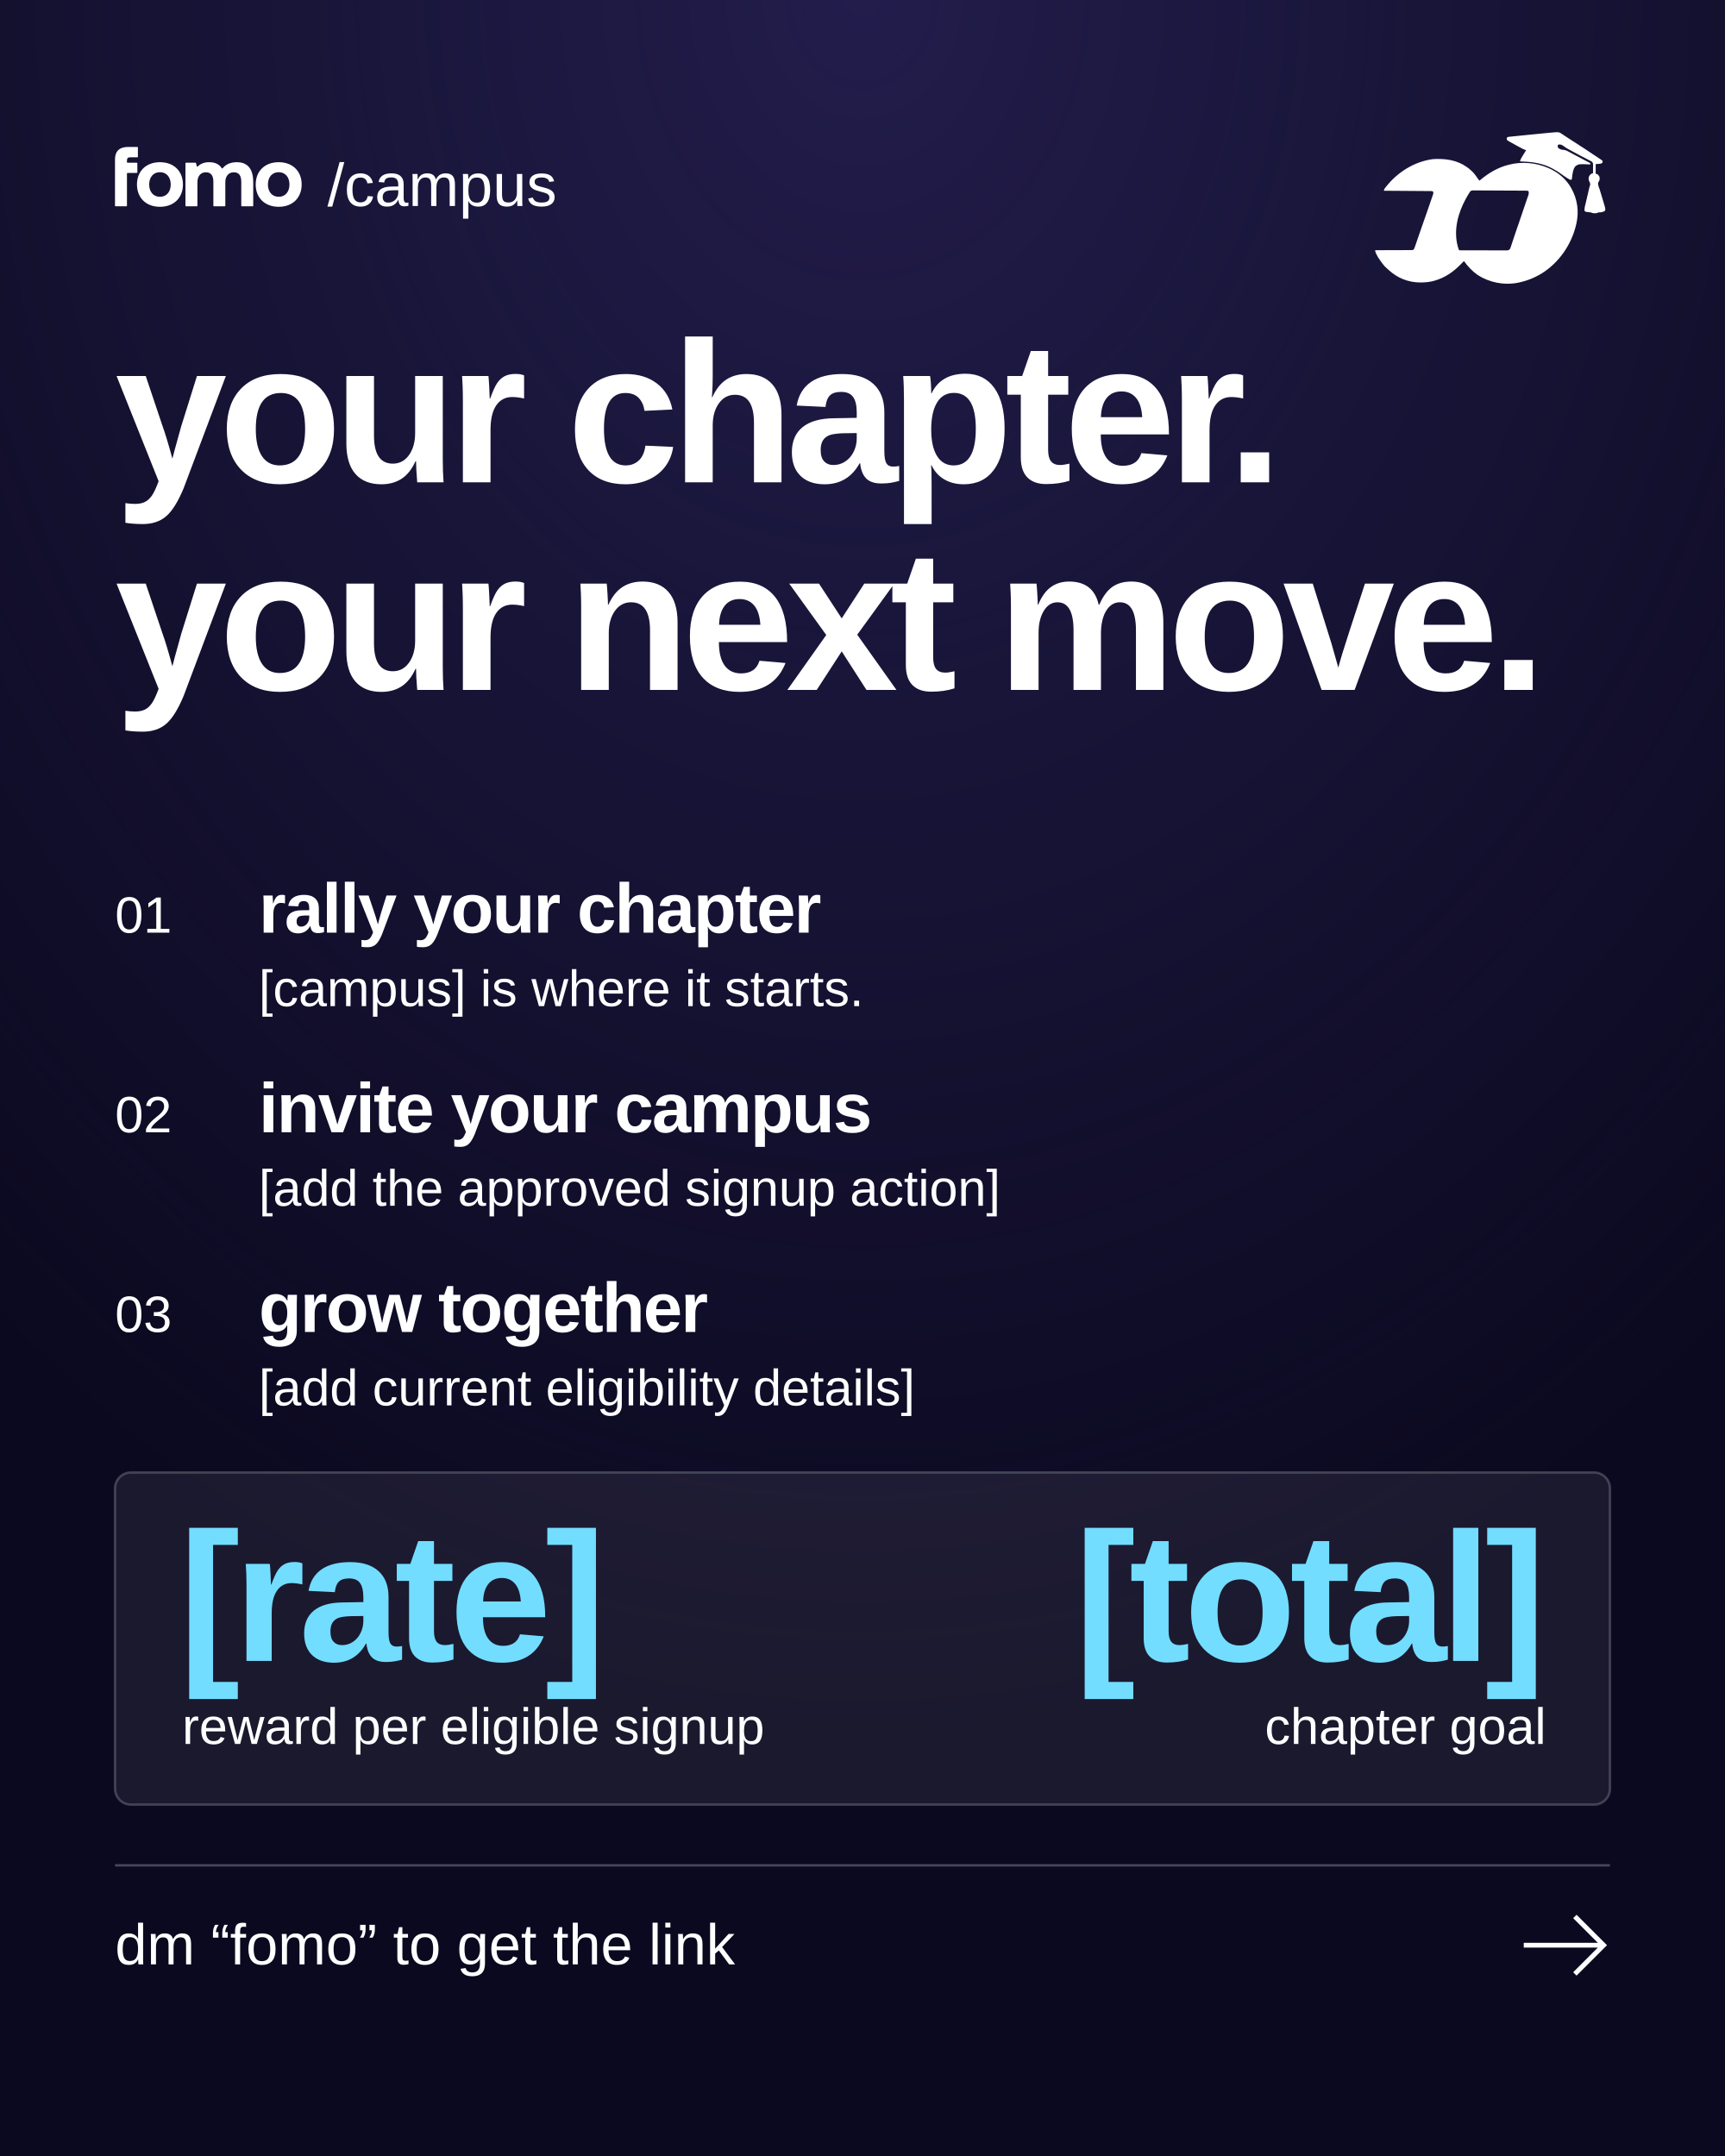
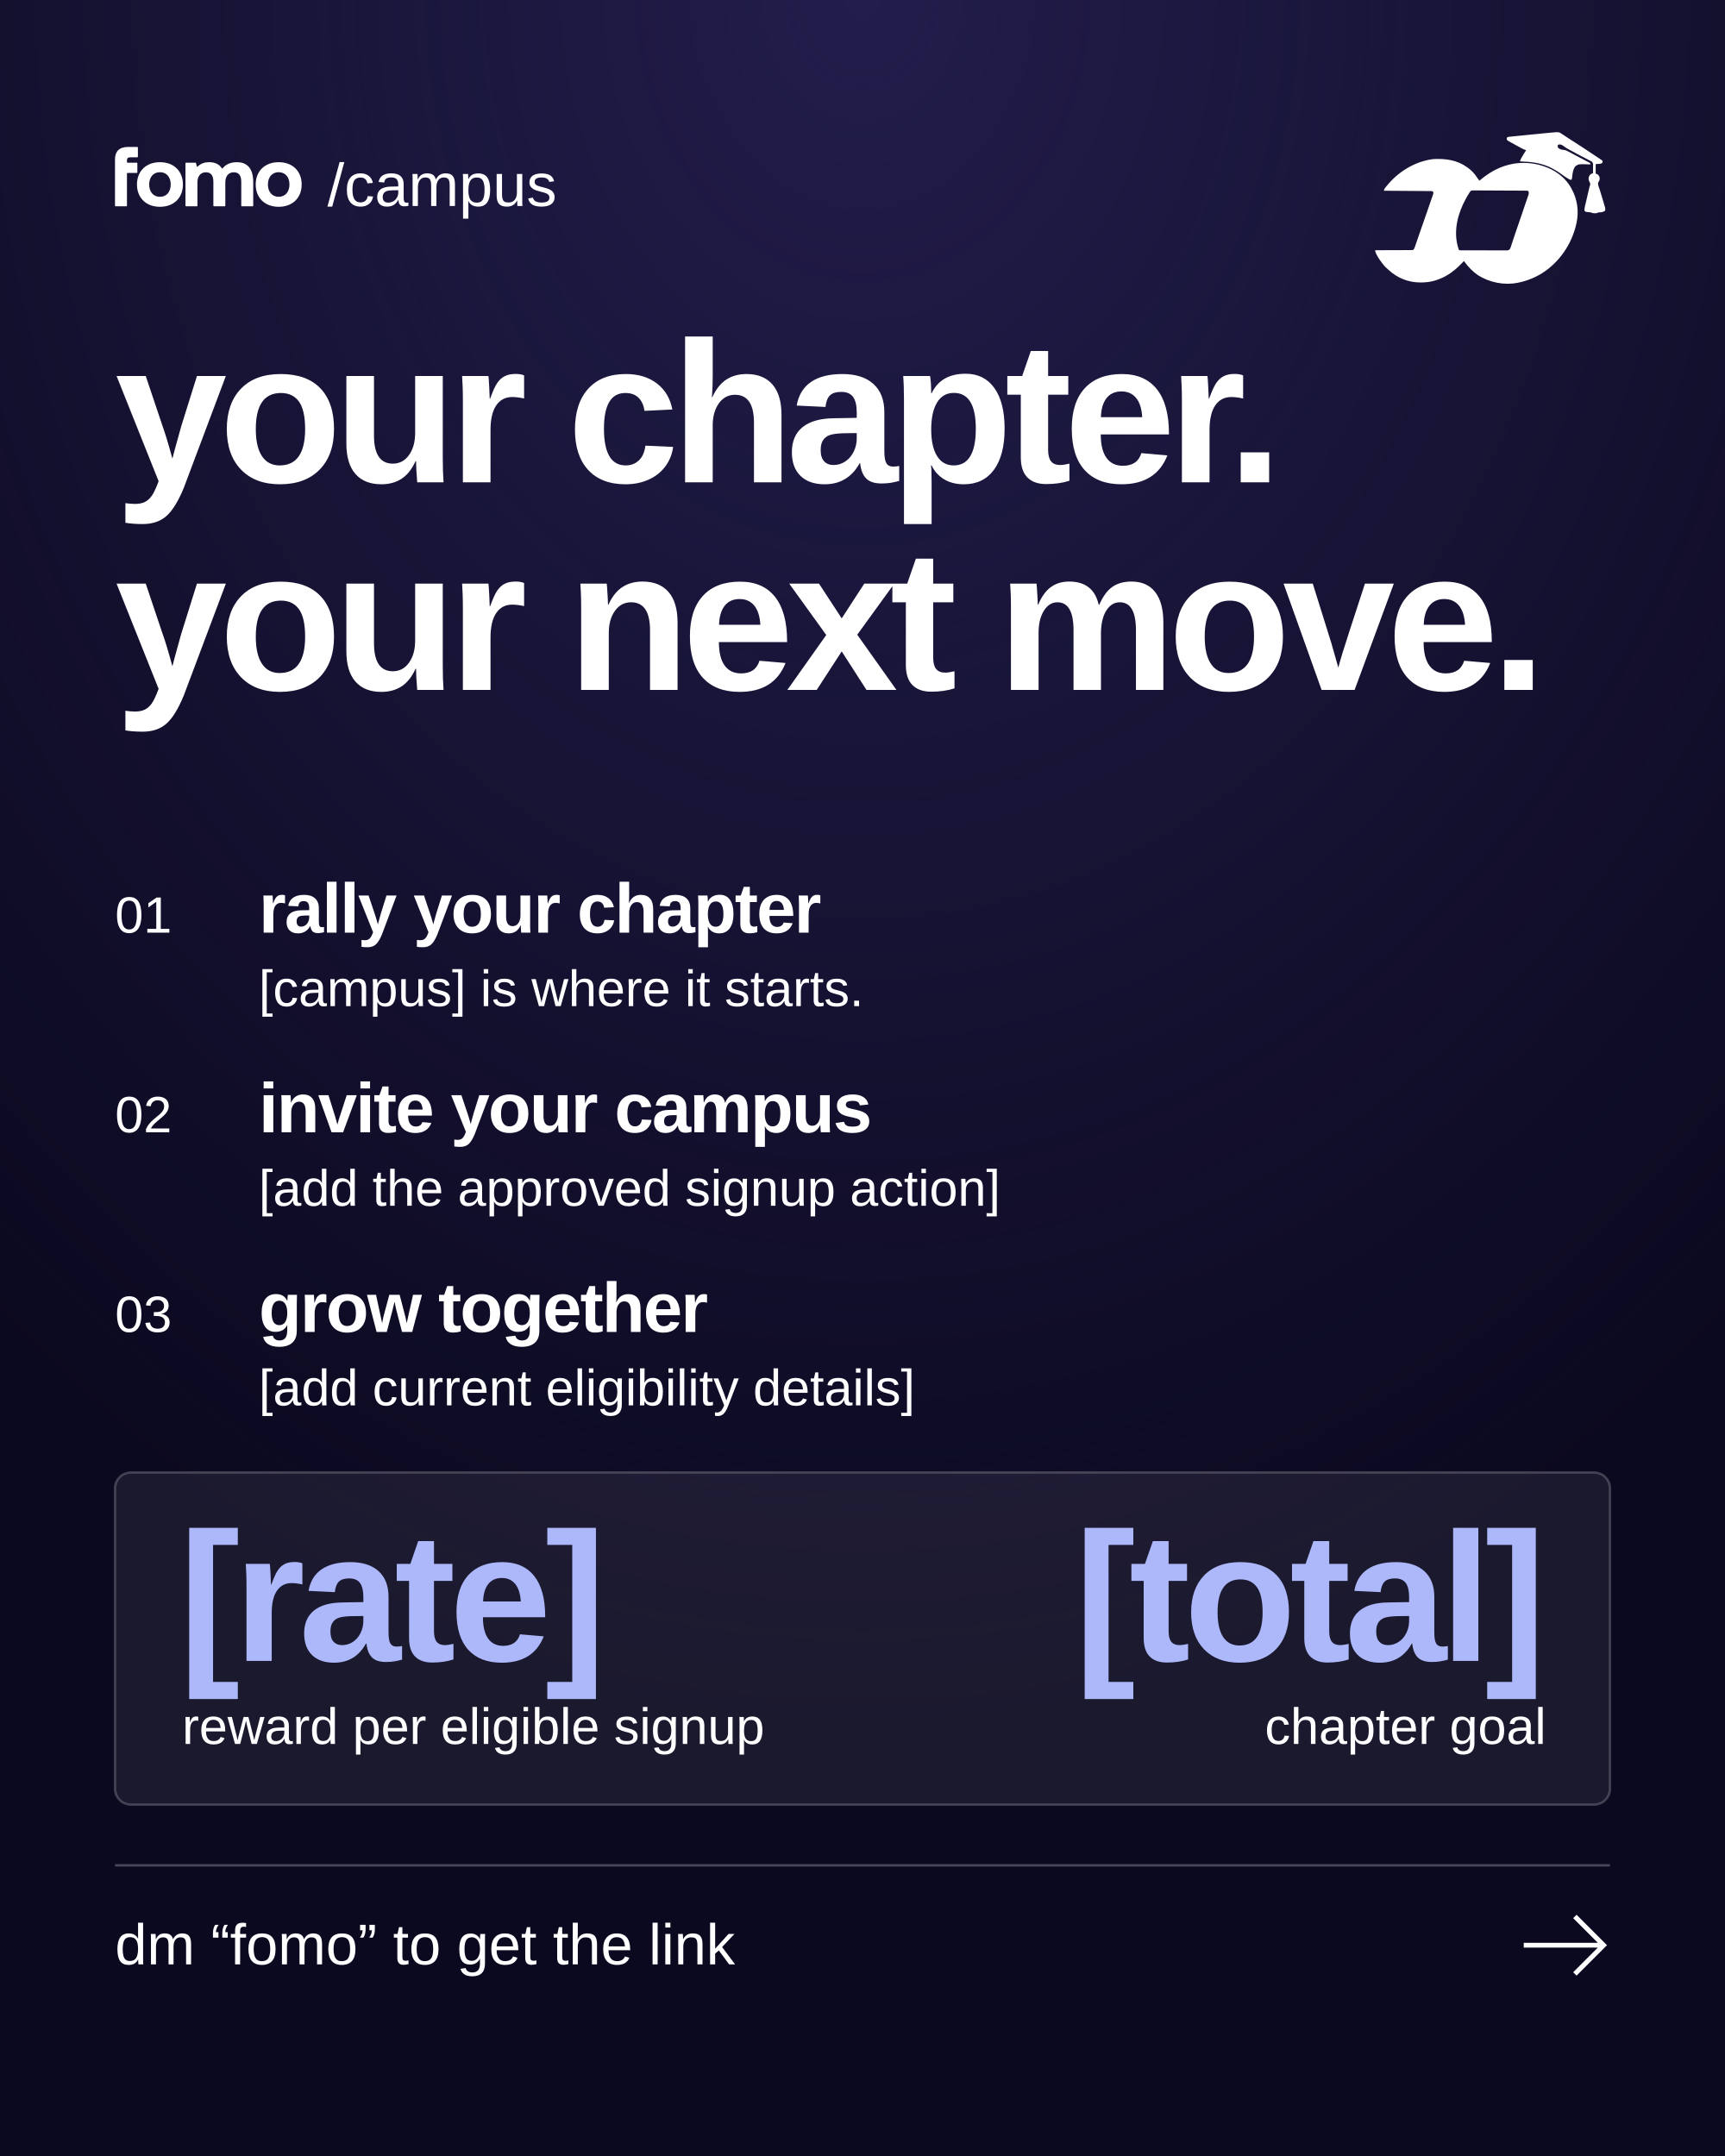
<svg xmlns="http://www.w3.org/2000/svg" xmlns:xlink="http://www.w3.org/1999/xlink" width="1080" height="1350" viewBox="0 0 1080 1350" role="img" aria-labelledby="title description">
  <defs>
    <style>text{font-family:Aeonik,Arial,sans-serif}</style>
    <symbol id="fomo-campus-mark" viewBox="0 0 620 415">
      <g fill="currentColor" fill-rule="evenodd">
        <path d="M0 0 C0.381 0.25 0.381 0.25 2.306 1.515 C3.878 2.55 5.442 3.598 6.998 4.657 C9.732 6.515 12.509 8.298 15.292 10.079 C17.399 11.43 19.495 12.796 21.59 14.164 C24.88 16.307 28.187 18.422 31.504 20.523 C49.106 31.686 66.441 43.242 83.757 54.843 C87.17 57.13 90.585 59.413 94.013 61.676 C94.574 62.047 95.136 62.418 95.714 62.8 C97.17 63.763 98.628 64.722 100.087 65.682 C102.25 67.187 102.25 67.187 104.25 69.188 C104.125 71.688 104.125 71.688 103.25 74.188 C99.92 76.466 96.412 76.605 92.5 76.812 C91.469 76.874 91.469 76.874 86.25 77.188 C86.25 85.438 86.25 93.688 86.25 102.188 C87.57 102.517 88.89 102.847 90.25 103.188 C93.186 105.388 95.078 107.671 96.25 111.188 C96.961 116.546 96.293 120.019 93.027 124.352 C90.708 129.829 95.015 138.1 96.688 143.375 C99.934 153.769 103.084 164.192 106.126 174.648 C106.582 176.211 107.043 177.773 107.508 179.334 C108.163 181.539 108.804 183.747 109.441 185.957 C109.64 186.614 109.838 187.272 110.043 187.949 C111.102 191.689 111.539 194.473 110.25 198.188 C104.979 201.712 99.412 202.434 93.25 202.188 C92.944 202.349 92.944 202.349 91.395 203.164 C88.732 204.435 86.752 204.454 83.812 204.438 C82.886 204.443 81.959 204.448 81.004 204.453 C78.072 204.17 75.954 203.315 73.25 202.188 C71.039 201.879 71.039 201.879 68.875 201.75 C59.926 200.789 59.926 200.789 57.25 198.188 C56.676 190.935 59.254 183.051 60.902 176.047 C61.166 174.91 61.428 173.773 61.691 172.635 C62.238 170.271 62.788 167.908 63.343 165.546 C64.049 162.533 64.748 159.518 65.444 156.502 C66.114 153.6 66.79 150.698 67.465 147.797 C67.589 147.259 67.589 147.259 68.219 144.539 C70.17 136.237 70.17 136.237 71.436 132.618 C72.439 129.624 72.221 128.175 71.25 125.188 C70.734 124.259 70.219 123.331 69.688 122.375 C67.648 117.853 67.231 113.939 68.977 109.227 C71.014 105.3 73.119 103.036 77.25 101.188 C77.91 101.188 78.57 101.188 79.25 101.188 C79.33 97.308 79.35 93.434 79.317 89.554 C79.314 88.237 79.327 86.92 79.356 85.603 C79.581 74.805 79.581 74.805 76.586 71.166 C74.22 69.539 71.868 68.365 69.25 67.188 C67.39 66.189 65.532 65.186 63.676 64.18 C62.166 63.406 60.657 62.632 59.143 61.865 C56.393 60.469 53.652 59.054 50.91 57.641 C50.353 57.354 49.796 57.067 49.223 56.772 C41.778 52.927 34.443 48.882 27.102 44.844 C24.172 43.233 21.236 41.643 18.273 40.094 C12.833 37.246 7.855 34.277 3.02 30.48 C-0.601 27.835 -4.037 26.039 -8.625 26.438 C-10.75 27.188 -10.75 27.188 -11.75 28.188 C-12.125 31 -12.125 31 -11.75 34.188 C-7.513 38.673 -2.735 40.104 3.273 40.398 C9.259 41.042 13.924 43.743 19.125 46.625 C20.657 47.45 22.189 48.275 23.722 49.099 C25.262 49.929 26.798 50.767 28.334 51.605 C31.714 53.44 35.119 55.223 38.531 56.998 C41.6 58.598 44.657 60.22 47.714 61.844 C50.058 63.086 52.407 64.318 54.756 65.549 C57.322 66.898 59.879 68.263 62.438 69.625 C62.925 69.879 62.925 69.879 65.395 71.166 C66.289 71.646 67.184 72.126 68.105 72.621 C68.906 73.044 69.707 73.468 70.532 73.904 C71.099 74.328 71.666 74.751 72.25 75.188 C72.25 76.177 72.25 77.168 72.25 78.188 C71.151 78.125 70.052 78.063 68.92 77.999 C43.085 76.883 43.085 76.883 34.25 82.188 C27.439 89.664 26.212 102.172 25.144 111.841 C24.906 113.925 24.906 113.925 24.25 117.188 C21.25 118.188 21.25 118.188 18.527 116.992 C17.406 116.363 16.294 115.718 15.188 115.062 C14.58 114.71 13.972 114.357 13.346 113.994 C8.089 110.861 3.173 107.315 -1.75 103.688 C-9.148 98.237 -16.625 93.466 -24.75 89.188 C-25.316 88.881 -25.883 88.575 -26.466 88.259 C-52.526 74.198 -80.598 71.188 -109.75 70.188 C-108.162 64.183 -104.98 59.26 -101.75 54 C-101.203 53.098 -100.657 52.197 -100.094 51.268 C-95.861 44.3 -95.861 44.3 -93.75 41.188 C-94.612 40.923 -95.473 40.659 -96.361 40.387 C-99.744 39.256 -102.842 37.695 -105.969 35.992 C-106.545 35.683 -107.121 35.375 -107.714 35.056 C-109.562 34.063 -111.406 33.063 -113.25 32.062 C-114.516 31.379 -115.782 30.696 -117.048 30.013 C-123.518 26.517 -129.979 23.004 -136.375 19.375 C-136.646 19.222 -136.646 19.222 -138.018 18.447 C-140.228 17.172 -141.932 16.005 -143.75 14.188 C-144 11.688 -144 11.688 -143.75 9.188 C-141.368 6.806 -140.56 6.841 -137.29 6.505 C-136.35 6.404 -135.41 6.303 -134.442 6.199 C-133.924 6.148 -133.924 6.148 -131.301 5.891 C-130.209 5.776 -129.117 5.662 -127.991 5.545 C-124.98 5.23 -121.968 4.927 -118.955 4.627 C-116.426 4.374 -113.899 4.115 -111.371 3.855 C-103.213 3.02 -95.052 2.208 -86.891 1.4 C-84.737 1.186 -82.584 0.972 -80.43 0.757 C-71.143 -0.17 -61.855 -1.084 -52.566 -1.986 C-50.513 -2.186 -48.46 -2.388 -46.408 -2.591 C-43.148 -2.912 -39.887 -3.226 -36.627 -3.536 C-34.875 -3.703 -33.123 -3.877 -31.372 -4.051 C-8.751 -6.169 -8.751 -6.169 0 0 Z " fill="currentColor" transform="translate(496.75,16.8125)" id="graduation-cap" />
        <path d="M0 0 C0.334 -0.005 0.334 -0.005 2.026 -0.03 C35.306 -0.419 64.488 6.477 89.801 29.238 C90.184 29.581 90.184 29.581 92.125 31.312 C98.284 37.128 102.994 43.789 107.761 50.741 C109.059 52.61 110.417 54.431 111.801 56.238 C112.456 55.693 113.11 55.148 113.785 54.586 C135.692 36.436 158.906 22.309 186.801 15.238 C187.536 15.044 188.272 14.849 189.029 14.648 C222.008 6.26 258.766 9.745 289.801 23.238 C290.489 23.536 291.178 23.833 291.887 24.14 C315.49 34.578 335.991 51.705 348.801 74.238 C349.161 74.872 349.521 75.506 349.893 76.159 C365.526 104.281 369.958 135.83 362.801 167.238 C362.629 167.999 362.458 168.76 362.281 169.544 C350.348 221.049 318.521 267.61 273.594 295.941 C254.204 307.791 234.057 315.773 211.801 320.238 C211.502 320.298 211.502 320.298 209.992 320.602 C174.894 327.278 137.487 319.563 107.488 300.426 C93.103 290.303 82.155 278.326 71.801 264.238 C68.857 267.165 65.943 270.117 63.051 273.094 C43.793 292.806 22.475 307.371 -4.262 314.988 C-4.609 315.088 -4.609 315.088 -6.369 315.591 C-17.371 318.551 -28.393 319.631 -39.762 319.613 C-40.365 319.613 -40.969 319.612 -41.591 319.612 C-72.15 319.486 -100.351 308.257 -122.715 287.512 C-124.06 286.281 -125.416 285.061 -126.829 283.909 C-131.425 280.147 -135.019 276.047 -138.574 271.301 C-138.854 270.931 -138.854 270.931 -140.267 269.058 C-147.312 259.582 -155.16 248.829 -158.199 237.238 C-157.199 236.238 -157.199 236.238 -155.554 236.114 C-155.195 236.114 -155.195 236.114 -153.379 236.114 C-152.557 236.111 -151.735 236.109 -150.889 236.106 C-149.981 236.108 -149.073 236.11 -148.137 236.112 C-147.662 236.111 -147.662 236.111 -145.255 236.107 C-143.182 236.103 -141.109 236.101 -139.036 236.1 C-134.637 236.097 -130.239 236.075 -125.84 236.055 C-117.64 236.017 -109.441 235.985 -101.241 235.988 C-95.547 235.99 -89.853 235.965 -84.159 235.926 C-81.984 235.915 -79.81 235.914 -77.635 235.922 C-74.596 235.931 -71.559 235.91 -68.52 235.882 C-67.616 235.892 -66.712 235.902 -65.781 235.913 C-63.48 235.874 -61.431 235.795 -59.199 235.238 C-57.222 232.975 -57.222 232.975 -56.199 230.238 C-56.049 229.877 -56.049 229.877 -55.287 228.046 C-55.034 227.307 -54.781 226.568 -54.52 225.807 C-54.225 224.954 -53.929 224.101 -53.625 223.222 C-53.313 222.303 -53.001 221.384 -52.68 220.438 C-52.345 219.467 -52.01 218.496 -51.665 217.495 C-50.567 214.307 -49.477 211.116 -48.387 207.926 C-47.618 205.689 -46.848 203.452 -46.078 201.216 C-45.688 200.085 -45.299 198.955 -44.91 197.824 C-44.717 197.263 -44.523 196.703 -44.324 196.125 C-43.737 194.417 -43.149 192.708 -42.562 191 C-39.445 181.928 -36.273 172.877 -33.085 163.829 C-30.438 156.305 -27.818 148.772 -25.199 141.238 C-25.01 140.693 -25.01 140.693 -24.05 137.935 C-21.733 131.275 -19.426 124.611 -17.137 117.941 C-16.101 114.925 -15.062 111.911 -14.015 108.9 C-12.847 105.543 -11.696 102.18 -10.547 98.816 C-10.192 97.805 -9.838 96.793 -9.473 95.751 C-9.315 95.284 -9.315 95.284 -8.516 92.923 C-8.236 92.111 -7.956 91.299 -7.668 90.462 C-7.144 87.979 -7.261 86.586 -8.199 84.238 C-10.694 82.991 -12.393 83.1 -15.185 83.08 C-16.24 83.07 -17.294 83.06 -18.381 83.05 C-19.554 83.044 -20.727 83.039 -21.901 83.033 C-23.133 83.023 -24.364 83.013 -25.596 83.003 C-28.945 82.976 -32.294 82.955 -35.643 82.935 C-39.141 82.913 -42.639 82.886 -46.137 82.859 C-52.764 82.809 -59.39 82.764 -66.016 82.721 C-73.559 82.672 -81.102 82.617 -88.645 82.561 C-104.163 82.447 -119.681 82.341 -135.199 82.238 C-135.199 78.256 -133.316 76.355 -130.949 73.363 C-130.725 73.077 -130.725 73.077 -129.591 71.629 C-99.67 33.987 -57.047 7.132 -9.063 0.45 C-6.043 0.107 -3.037 0.037 0 0 Z M85.796 87.473 C85.467 88.055 85.139 88.638 84.801 89.238 C84.204 90.127 83.608 91.016 82.993 91.931 C81.328 94.816 79.668 97.702 78.051 100.613 C77.748 101.154 77.446 101.696 77.135 102.253 C56.446 139.508 44.401 184.136 55.855 226.273 C58.318 234.756 58.318 234.756 59.801 236.238 C61.436 236.341 63.077 236.373 64.716 236.379 C65.248 236.382 65.248 236.382 67.94 236.396 C69.13 236.397 70.319 236.398 71.509 236.399 C72.754 236.404 73.999 236.409 75.244 236.414 C78.634 236.428 82.025 236.434 85.415 236.438 C87.533 236.441 89.65 236.446 91.767 236.45 C98.388 236.464 105.009 236.473 111.629 236.477 C119.278 236.482 126.927 236.499 134.576 236.528 C140.483 236.55 146.39 236.56 152.298 236.561 C155.828 236.562 159.358 236.568 162.889 236.586 C166.21 236.602 169.532 236.605 172.854 236.596 C174.073 236.595 175.292 236.599 176.511 236.609 C178.175 236.622 179.84 236.614 181.505 236.606 C181.971 236.607 181.971 236.607 184.328 236.61 C187.274 236.167 188.63 235.243 190.801 233.238 C191.826 231.269 191.826 231.269 192.577 228.99 C192.87 228.127 193.162 227.263 193.463 226.373 C193.766 225.431 194.07 224.49 194.383 223.52 C194.714 222.531 195.045 221.542 195.385 220.524 C196.286 217.828 197.174 215.128 198.058 212.427 C198.991 209.588 199.939 206.754 200.887 203.919 C201.273 202.767 201.658 201.614 202.044 200.462 C202.235 199.888 202.427 199.315 202.624 198.725 C203.21 196.972 203.793 195.219 204.377 193.465 C207.713 183.444 211.177 173.469 214.683 163.506 C220.927 145.762 227.018 127.969 232.861 110.088 C233.957 106.744 235.087 103.418 236.28 100.107 C236.399 99.771 236.399 99.771 237.001 98.067 C237.451 96.798 237.911 95.532 238.385 94.271 C239.795 90.248 239.98 87.345 238.801 83.238 C236.124 81.9 234.056 82.094 231.058 82.071 C230.464 82.065 229.871 82.059 229.259 82.053 C227.261 82.035 225.264 82.024 223.267 82.014 C221.838 82.002 220.409 81.991 218.98 81.979 C214.279 81.943 209.579 81.917 204.879 81.895 C204.079 81.891 203.28 81.887 202.456 81.883 C194.917 81.846 187.378 81.815 179.839 81.793 C170.194 81.766 160.549 81.715 150.904 81.633 C144.124 81.577 137.344 81.548 130.563 81.539 C126.512 81.533 122.463 81.515 118.413 81.468 C114.601 81.424 110.79 81.413 106.977 81.428 C105.58 81.428 104.183 81.416 102.786 81.39 C90.014 81.172 90.014 81.172 85.796 87.473 Z " fill="currentColor" transform="translate(170.1992,80.76172)" id="fomo-eyes" />
      </g>
    </symbol>
    <symbol id="fomo-wordmark" viewBox="0 0 352 113">
      <path d="M0.003 23.325C0.003 8.468 7.991 0 24.923 0H42.105C42.675 0 43.134 0.46 43.134 1.029V18.462C43.134 19.031 42.675 19.49 42.105 19.49H28.757C24.443 19.49 22.526 21.408 22.526 25.561V28.685C22.526 29.255 22.985 29.714 23.555 29.714H41.076C41.646 29.714 42.105 30.174 42.105 30.743V48.014C42.105 48.584 41.646 49.043 41.076 49.043H23.555C22.985 49.043 22.526 49.503 22.526 50.072V110.797C22.526 111.366 22.066 111.826 21.497 111.826H1.029C0.46 111.826 0 111.366 0 110.797V23.325H0.003Z" fill="currentColor" />
      <path d="M41.381 70.769C41.381 45.528 58.636 28.757 84.673 28.757C110.711 28.757 127.965 45.531 127.965 70.769C127.965 96.008 110.711 112.782 84.673 112.782C58.636 112.782 41.381 96.008 41.381 70.769ZM104.959 70.769C104.959 57.192 97.291 47.606 84.67 47.606C72.049 47.606 64.384 57.192 64.384 70.769C64.384 84.347 72.052 93.933 84.67 93.933C97.287 93.933 104.959 84.347 104.959 70.769Z" fill="currentColor" />
      <path d="M260.369 65.978V110.796C260.369 111.366 259.909 111.825 259.34 111.825H238.872C238.302 111.825 237.843 111.366 237.843 110.796V65.817C237.843 53.995 233.371 47.767 223.785 47.767C214.199 47.767 207.491 54.794 207.81 67.415V110.796C207.81 111.366 207.35 111.825 206.781 111.825H186.313C185.744 111.825 185.284 111.366 185.284 110.796V65.817C185.284 53.995 180.812 47.767 171.065 47.767C161.318 47.767 155.251 55.117 155.251 66.616V110.796C155.251 111.366 154.792 111.825 154.222 111.825H133.754C133.185 111.825 132.725 111.366 132.725 110.796V30.746C132.725 30.177 133.185 29.717 133.754 29.717H151.571C152.044 29.717 152.456 30.039 152.569 30.495L154.088 36.58C154.246 37.211 155.028 37.447 155.501 37.002C160.183 32.615 166.476 28.757 177.451 28.757C186.961 28.757 195.882 31.703 201.246 40.284C201.565 40.791 202.281 40.836 202.652 40.362C208.307 33.136 217.317 28.757 229.687 28.757C245.662 28.757 260.358 37.063 260.358 65.978H260.369Z" fill="currentColor" />
      <path d="M265.029 70.769C265.029 45.528 282.284 28.757 308.321 28.757C334.359 28.757 351.613 45.531 351.613 70.769C351.613 96.008 334.359 112.782 308.321 112.782C282.284 112.782 265.029 96.008 265.029 70.769ZM328.607 70.769C328.607 57.192 320.939 47.606 308.318 47.606C295.697 47.606 288.032 57.192 288.032 70.769C288.032 84.347 295.7 93.933 308.318 93.933C320.935 93.933 328.607 84.347 328.607 70.769Z" fill="currentColor" />
    </symbol>
    <radialGradient id="glow" cx="0.5" cy="0" r="0.8">
      <stop stop-color="#221D4B" stop-opacity="1" />
      <stop offset="1" stop-color="#221D4B" stop-opacity="0" />
    </radialGradient>
  </defs>
  <g id="background">
    <rect width="1080" height="1350" fill="#0B091F" />
    <rect width="1080" height="1350" fill="url(#glow)" />
  </g>
  <g id="brand" color="#FFFFFF">
    <use href="#fomo-wordmark" xlink:href="#fomo-wordmark" x="72" y="92" width="117" height="37.560" />
    <text x="205" y="129" font-size="38" fill="#FFFFFF" font-weight="500">/campus</text>
    <use href="#fomo-campus-mark" xlink:href="#fomo-campus-mark" x="858" y="80" width="150" height="100.403" />
  </g>
  <g id="editable-invitation-headline">
    <text x="72" y="302" font-size="126" fill="#FFFFFF" font-weight="700" letter-spacing="-5">your chapter.</text>
    <text x="72" y="432" font-size="126" fill="#FFFFFF" font-weight="700" letter-spacing="-5">your next move.</text>
  </g>
  <g id="editable-three-steps">
    <g id="step-1">
      <text x="72" y="584" font-size="32" fill="#FFFFFF" font-weight="500">01</text>
      <text x="162" y="584" font-size="44" fill="#FFFFFF" font-weight="700" letter-spacing="-1">rally your chapter</text>
      <text x="162" y="630" font-size="32" fill="#FFFFFF" font-weight="400">[campus] is where it starts.</text>
    </g>
    <g id="step-2">
      <text x="72" y="709" font-size="32" fill="#FFFFFF" font-weight="500">02</text>
      <text x="162" y="709" font-size="44" fill="#FFFFFF" font-weight="700" letter-spacing="-1">invite your campus</text>
      <text x="162" y="755" font-size="32" fill="#FFFFFF" font-weight="400">[add the approved signup action]</text>
    </g>
    <g id="step-3">
      <text x="72" y="834" font-size="32" fill="#FFFFFF" font-weight="500">03</text>
      <text x="162" y="834" font-size="44" fill="#FFFFFF" font-weight="700" letter-spacing="-1">grow together</text>
      <text x="162" y="880" font-size="32" fill="#FFFFFF" font-weight="400">[add current eligibility details]</text>
    </g>
  </g>
  <g id="editable-approved-offer">
    <rect id="reward-panel" x="72" y="922" width="936" height="208" rx="10" fill="#FFFFFF" fill-opacity="0.07" stroke="#FFFFFF" stroke-opacity=".2" stroke-width="1.5" />
-     <text x="112" y="1040" font-size="115" fill="#72DDFF" font-weight="700" letter-spacing="-4">[rate]</text>
-     <text x="968" y="1040" font-size="115" fill="#72DDFF" font-weight="700" text-anchor="end" letter-spacing="-4">[total]</text>
+     <text x="112" y="1040" font-size="115" fill="#ACB8F9" font-weight="700" letter-spacing="-4">[rate]</text>
+     <text x="968" y="1040" font-size="115" fill="#ACB8F9" font-weight="700" text-anchor="end" letter-spacing="-4">[total]</text>
    <text x="114" y="1092" font-size="32" fill="#FFFFFF" font-weight="400">reward per eligible signup</text>
    <text x="968" y="1092" font-size="32" fill="#FFFFFF" font-weight="400" text-anchor="end">chapter goal</text>
  </g>
  <g id="editable-call-to-action">
    <path d="M72 1168 H1008" fill="none" stroke="#FFFFFF" stroke-opacity=".25" stroke-width="1.5" />
    <text x="72" y="1230" font-size="36" fill="#FFFFFF" font-weight="500">dm “fomo” to get the link</text>
    <path d="M954 1218 H1004 M986 1200 L1004 1218 L986 1236" fill="none" stroke="#FFFFFF" stroke-width="3" />
  </g>
</svg>
